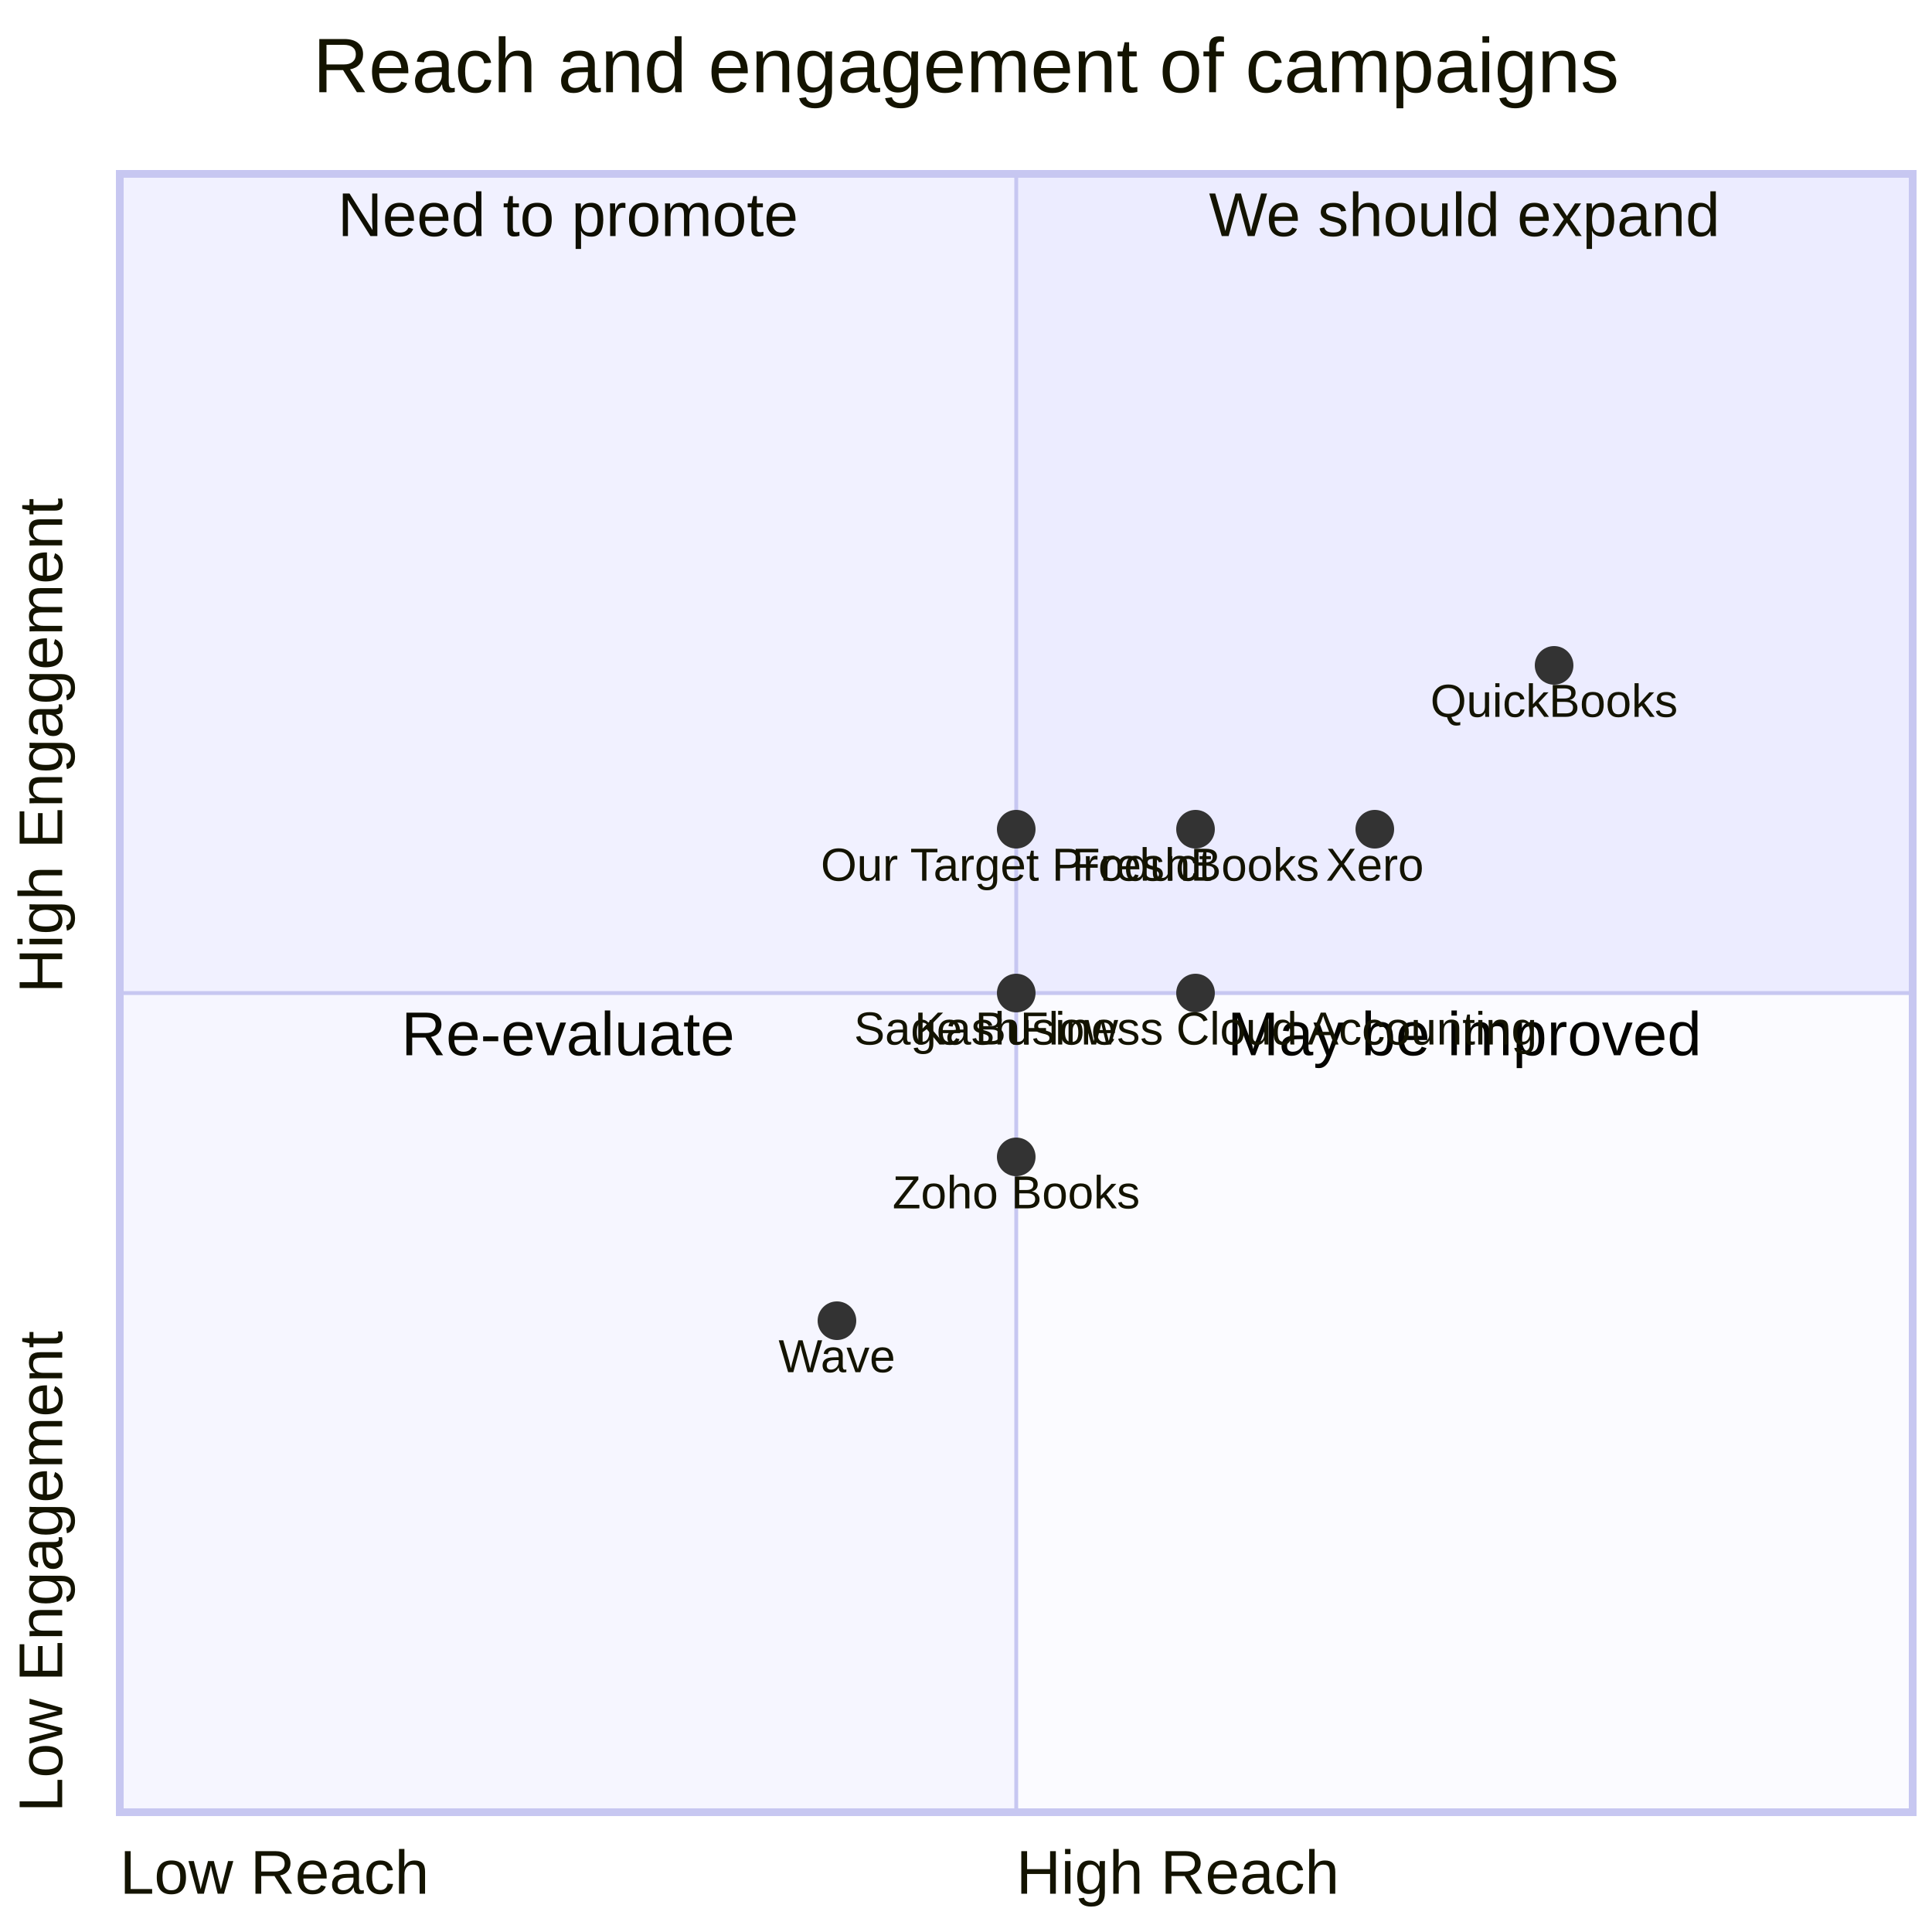
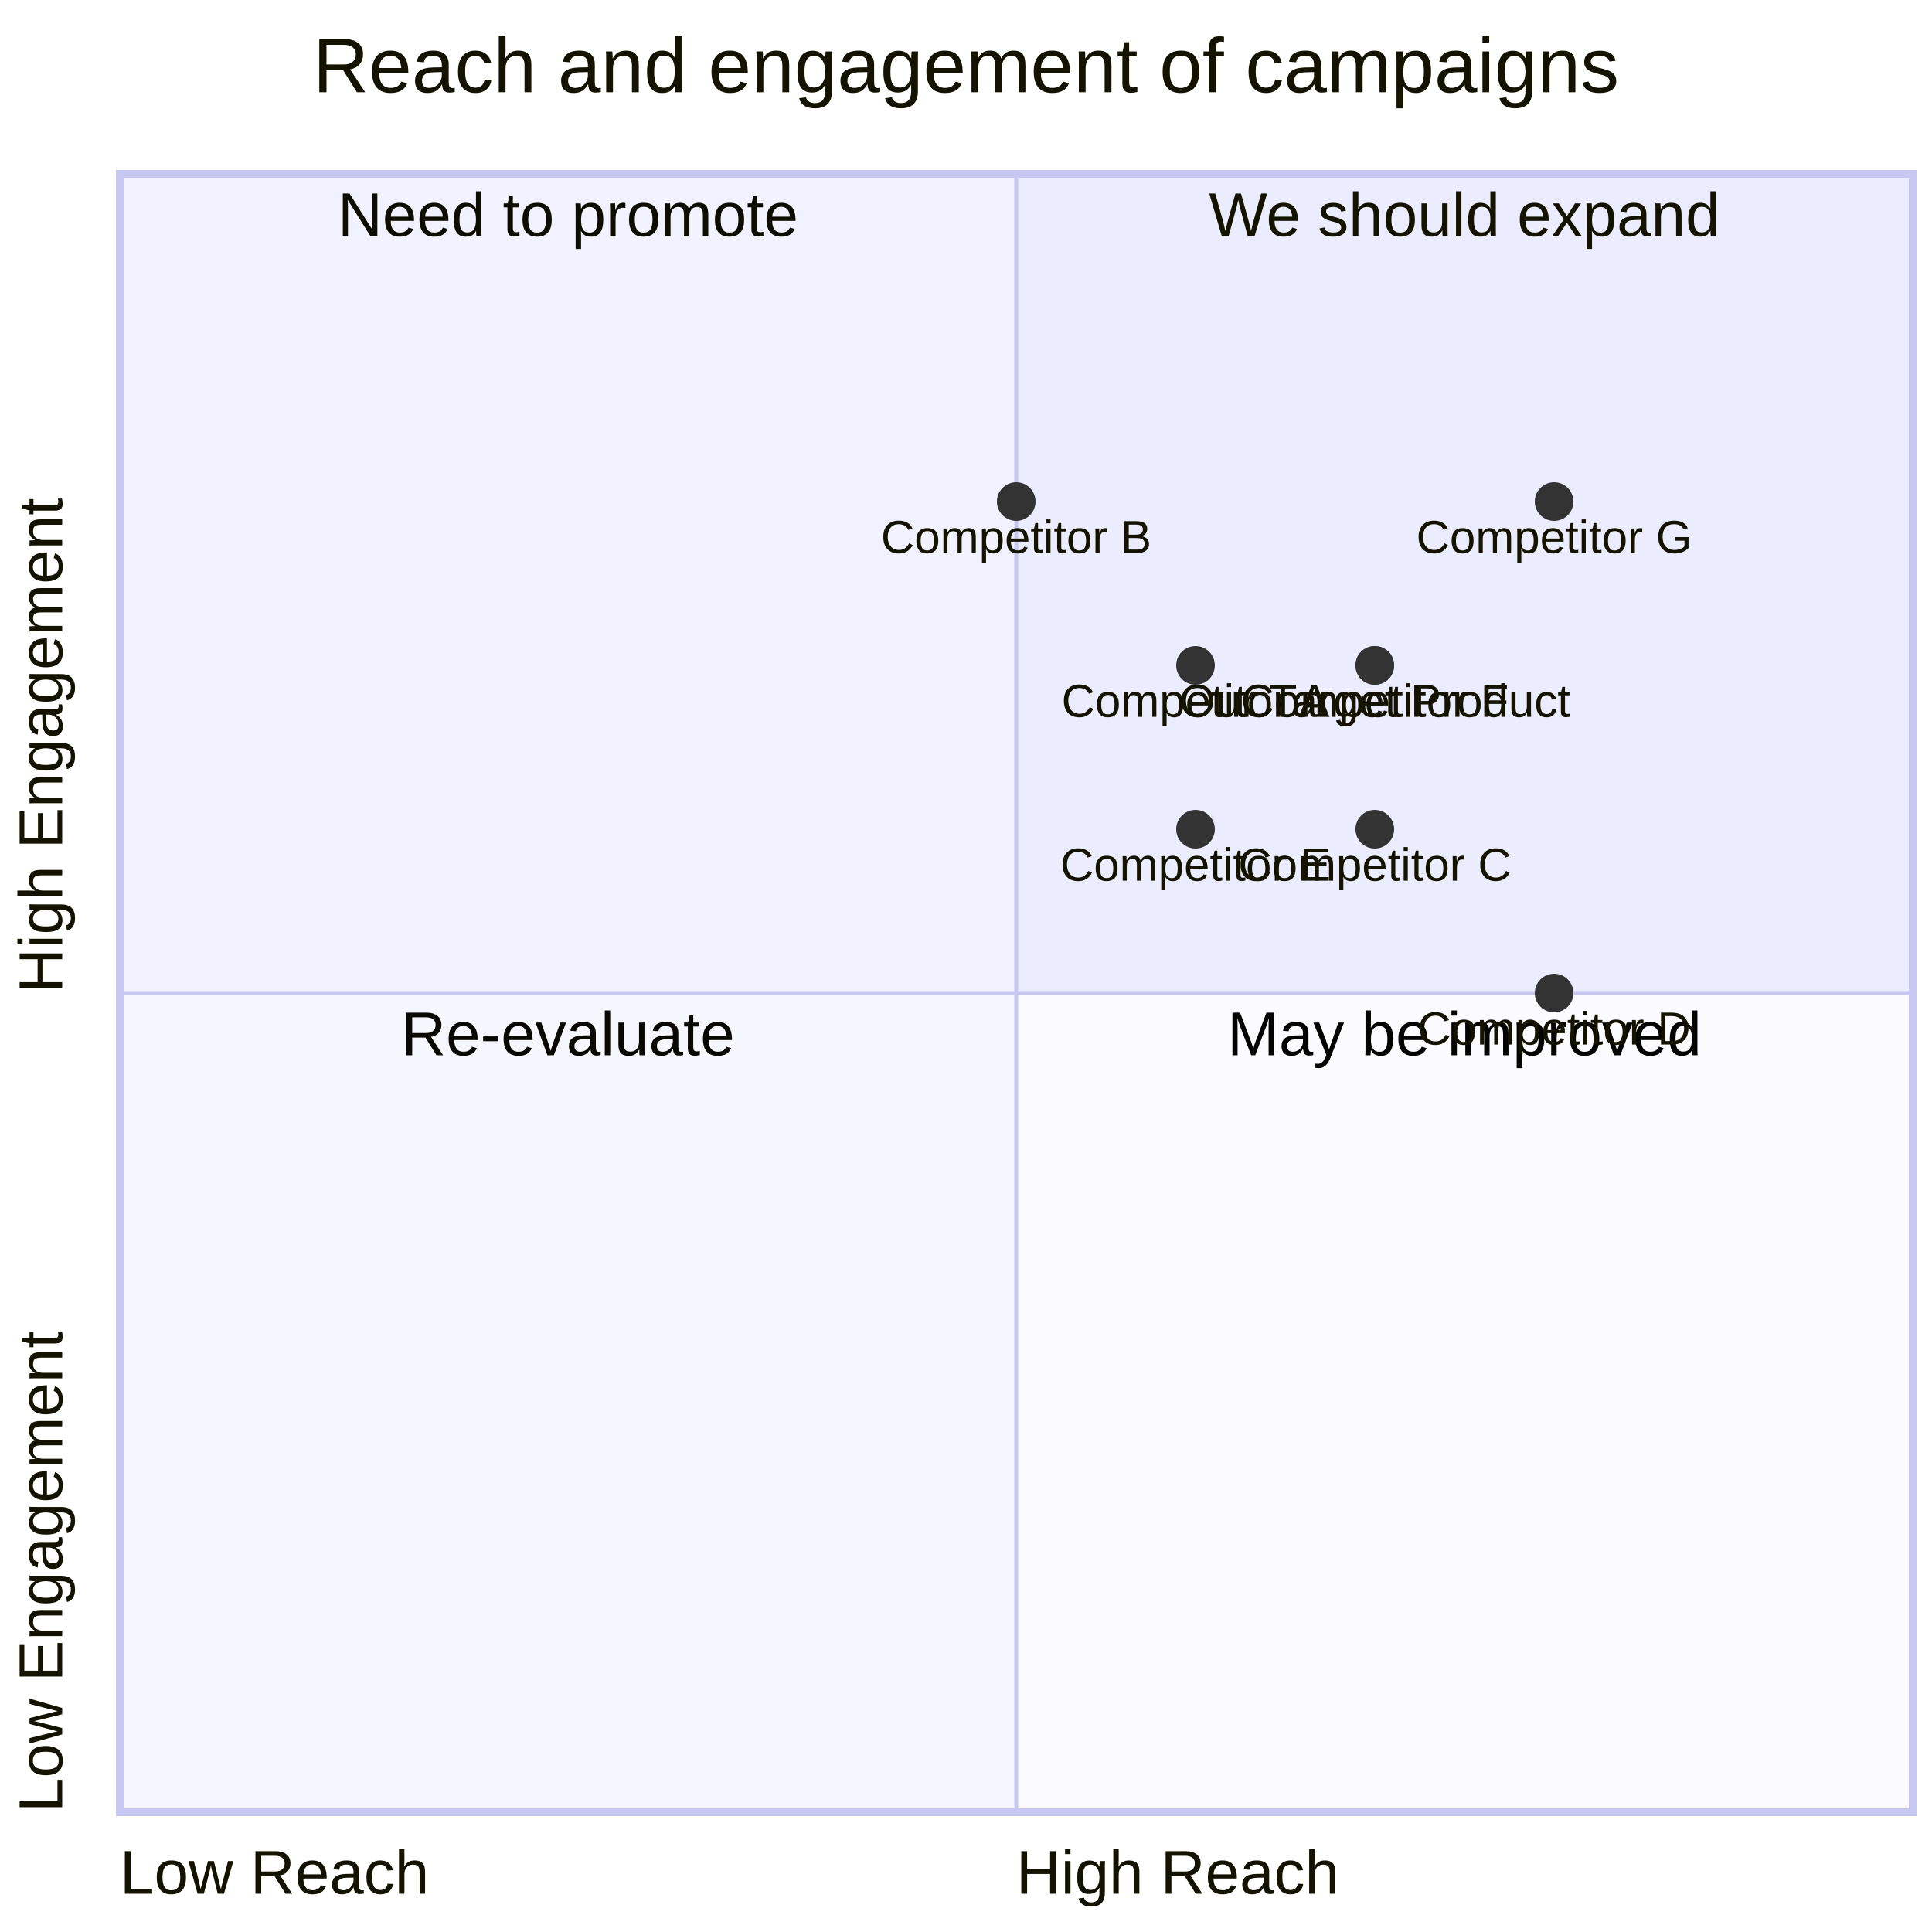
<svg xmlns="http://www.w3.org/2000/svg" aria-labelledby="chart-title-my-svg" aria-roledescription="quadrantChart" role="graphics-document document" viewBox="0 0 500 500" style="max-width: 500px; background-color: white;" width="100%" id="my-svg">
  <style>#my-svg{font-family:"trebuchet ms",verdana,arial,sans-serif;font-size:16px;fill:#333;}#my-svg .error-icon{fill:#552222;}#my-svg .error-text{fill:#552222;stroke:#552222;}#my-svg .edge-thickness-normal{stroke-width:2px;}#my-svg .edge-thickness-thick{stroke-width:3.5px;}#my-svg .edge-pattern-solid{stroke-dasharray:0;}#my-svg .edge-pattern-dashed{stroke-dasharray:3;}#my-svg .edge-pattern-dotted{stroke-dasharray:2;}#my-svg .marker{fill:#333333;stroke:#333333;}#my-svg .marker.cross{stroke:#333333;}#my-svg svg{font-family:"trebuchet ms",verdana,arial,sans-serif;font-size:16px;}#my-svg :root{--mermaid-font-family:"trebuchet ms",verdana,arial,sans-serif;}</style>
  <g />
  <g class="main">
    <g class="quadrants">
      <g class="quadrant">
        <rect fill="#ECECFF" height="212" width="232" y="45" x="263" />
        <text transform="translate(379, 50) rotate(0)" text-anchor="middle" dominant-baseline="hanging" font-size="16" fill="#131300" y="0" x="0">We should expand</text>
      </g>
      <g class="quadrant">
        <rect fill="#f1f1ff" height="212" width="232" y="45" x="31" />
        <text transform="translate(147, 50) rotate(0)" text-anchor="middle" dominant-baseline="hanging" font-size="16" fill="#0e0e00" y="0" x="0">Need to promote</text>
      </g>
      <g class="quadrant">
        <rect fill="#f6f6ff" height="212" width="232" y="257" x="31" />
        <text transform="translate(147, 262) rotate(0)" text-anchor="middle" dominant-baseline="hanging" font-size="16" fill="#090900" y="0" x="0">Re-evaluate</text>
      </g>
      <g class="quadrant">
        <rect fill="#fbfbff" height="212" width="232" y="257" x="263" />
        <text transform="translate(379, 262) rotate(0)" text-anchor="middle" dominant-baseline="hanging" font-size="16" fill="#040400" y="0" x="0">May be improved</text>
      </g>
    </g>
    <g class="border">
      <line style="stroke: rgb(199, 199, 241); stroke-width: 2;" y2="45" x2="496" y1="45" x1="30" />
      <line style="stroke: rgb(199, 199, 241); stroke-width: 2;" y2="468" x2="495" y1="46" x1="495" />
      <line style="stroke: rgb(199, 199, 241); stroke-width: 2;" y2="469" x2="496" y1="469" x1="30" />
      <line style="stroke: rgb(199, 199, 241); stroke-width: 2;" y2="468" x2="31" y1="46" x1="31" />
      <line style="stroke: rgb(199, 199, 241); stroke-width: 1;" y2="468" x2="263" y1="46" x1="263" />
      <line style="stroke: rgb(199, 199, 241); stroke-width: 1;" y2="257" x2="494" y1="257" x1="32" />
    </g>
    <g class="data-points">
      <g class="data-point">
-         <circle fill="hsl(240, 100%, NaN%)" r="5" cy="214.6" cx="263" />
-         <text transform="translate(263, 219.6) rotate(0)" text-anchor="middle" dominant-baseline="hanging" font-size="12" fill="#131300" y="0" x="0">Our Target Product</text>
+         <circle fill="hsl(240, 100%, NaN%)" r="5" cy="172.2" cx="355.8" />
+         <text transform="translate(355.8, 177.2) rotate(0)" text-anchor="middle" dominant-baseline="hanging" font-size="12" fill="#131300" y="0" x="0">Our Target Product</text>
      </g>
      <g class="data-point">
-         <circle fill="hsl(240, 100%, NaN%)" r="5" cy="257" cx="263" />
-         <text transform="translate(263, 262) rotate(0)" text-anchor="middle" dominant-baseline="hanging" font-size="12" fill="#131300" y="0" x="0">KashFlow</text>
+         <circle fill="hsl(240, 100%, NaN%)" r="5" cy="129.8" cx="402.2" />
+         <text transform="translate(402.2, 134.8) rotate(0)" text-anchor="middle" dominant-baseline="hanging" font-size="12" fill="#131300" y="0" x="0">Competitor G</text>
      </g>
      <g class="data-point">
-         <circle fill="hsl(240, 100%, NaN%)" r="5" cy="257" cx="309.4" />
-         <text transform="translate(309.4, 262) rotate(0)" text-anchor="middle" dominant-baseline="hanging" font-size="12" fill="#131300" y="0" x="0">Sage Business Cloud Accounting</text>
+         <circle fill="hsl(240, 100%, NaN%)" r="5" cy="172.2" cx="355.8" />
+         <text transform="translate(355.8, 177.2) rotate(0)" text-anchor="middle" dominant-baseline="hanging" font-size="12" fill="#131300" y="0" x="0">Competitor F</text>
+       </g>
+       <g class="data-point">
+         <circle fill="hsl(240, 100%, NaN%)" r="5" cy="214.6" cx="309.4" />
+         <text transform="translate(309.4, 219.6) rotate(0)" text-anchor="middle" dominant-baseline="hanging" font-size="12" fill="#131300" y="0" x="0">Competitor E</text>
+       </g>
+       <g class="data-point">
+         <circle fill="hsl(240, 100%, NaN%)" r="5" cy="257" cx="402.2" />
+         <text transform="translate(402.2, 262) rotate(0)" text-anchor="middle" dominant-baseline="hanging" font-size="12" fill="#131300" y="0" x="0">Competitor D</text>
      </g>
      <g class="data-point">
        <circle fill="hsl(240, 100%, NaN%)" r="5" cy="214.6" cx="355.8" />
-         <text transform="translate(355.8, 219.6) rotate(0)" text-anchor="middle" dominant-baseline="hanging" font-size="12" fill="#131300" y="0" x="0">Xero</text>
+         <text transform="translate(355.8, 219.6) rotate(0)" text-anchor="middle" dominant-baseline="hanging" font-size="12" fill="#131300" y="0" x="0">Competitor C</text>
      </g>
      <g class="data-point">
-         <circle fill="hsl(240, 100%, NaN%)" r="5" cy="341.8" cx="216.6" />
-         <text transform="translate(216.6, 346.8) rotate(0)" text-anchor="middle" dominant-baseline="hanging" font-size="12" fill="#131300" y="0" x="0">Wave</text>
+         <circle fill="hsl(240, 100%, NaN%)" r="5" cy="129.8" cx="263" />
+         <text transform="translate(263, 134.8) rotate(0)" text-anchor="middle" dominant-baseline="hanging" font-size="12" fill="#131300" y="0" x="0">Competitor B</text>
      </g>
      <g class="data-point">
-         <circle fill="hsl(240, 100%, NaN%)" r="5" cy="299.4" cx="263" />
-         <text transform="translate(263, 304.4) rotate(0)" text-anchor="middle" dominant-baseline="hanging" font-size="12" fill="#131300" y="0" x="0">Zoho Books</text>
-       </g>
-       <g class="data-point">
-         <circle fill="hsl(240, 100%, NaN%)" r="5" cy="214.6" cx="309.4" />
-         <text transform="translate(309.4, 219.6) rotate(0)" text-anchor="middle" dominant-baseline="hanging" font-size="12" fill="#131300" y="0" x="0">FreshBooks</text>
-       </g>
-       <g class="data-point">
-         <circle fill="hsl(240, 100%, NaN%)" r="5" cy="172.2" cx="402.2" />
-         <text transform="translate(402.2, 177.2) rotate(0)" text-anchor="middle" dominant-baseline="hanging" font-size="12" fill="#131300" y="0" x="0">QuickBooks</text>
+         <circle fill="hsl(240, 100%, NaN%)" r="5" cy="172.2" cx="309.4" />
+         <text transform="translate(309.4, 177.2) rotate(0)" text-anchor="middle" dominant-baseline="hanging" font-size="12" fill="#131300" y="0" x="0">Competitor A</text>
      </g>
    </g>
    <g class="labels">
      <g class="label">
        <text transform="translate(31, 479) rotate(0)" text-anchor="start" dominant-baseline="hanging" font-size="16" fill="#131300" y="0" x="0">Low Reach</text>
      </g>
      <g class="label">
        <text transform="translate(263, 479) rotate(0)" text-anchor="start" dominant-baseline="hanging" font-size="16" fill="#131300" y="0" x="0">High Reach</text>
      </g>
      <g class="label">
        <text transform="translate(5, 469) rotate(-90)" text-anchor="start" dominant-baseline="hanging" font-size="16" fill="#131300" y="0" x="0">Low Engagement</text>
      </g>
      <g class="label">
        <text transform="translate(5, 257) rotate(-90)" text-anchor="start" dominant-baseline="hanging" font-size="16" fill="#131300" y="0" x="0">High Engagement</text>
      </g>
    </g>
    <g class="title">
      <text transform="translate(250, 10) rotate(0)" text-anchor="middle" dominant-baseline="hanging" font-size="20" fill="#131300" y="0" x="0">Reach and engagement of campaigns</text>
    </g>
  </g>
</svg>
